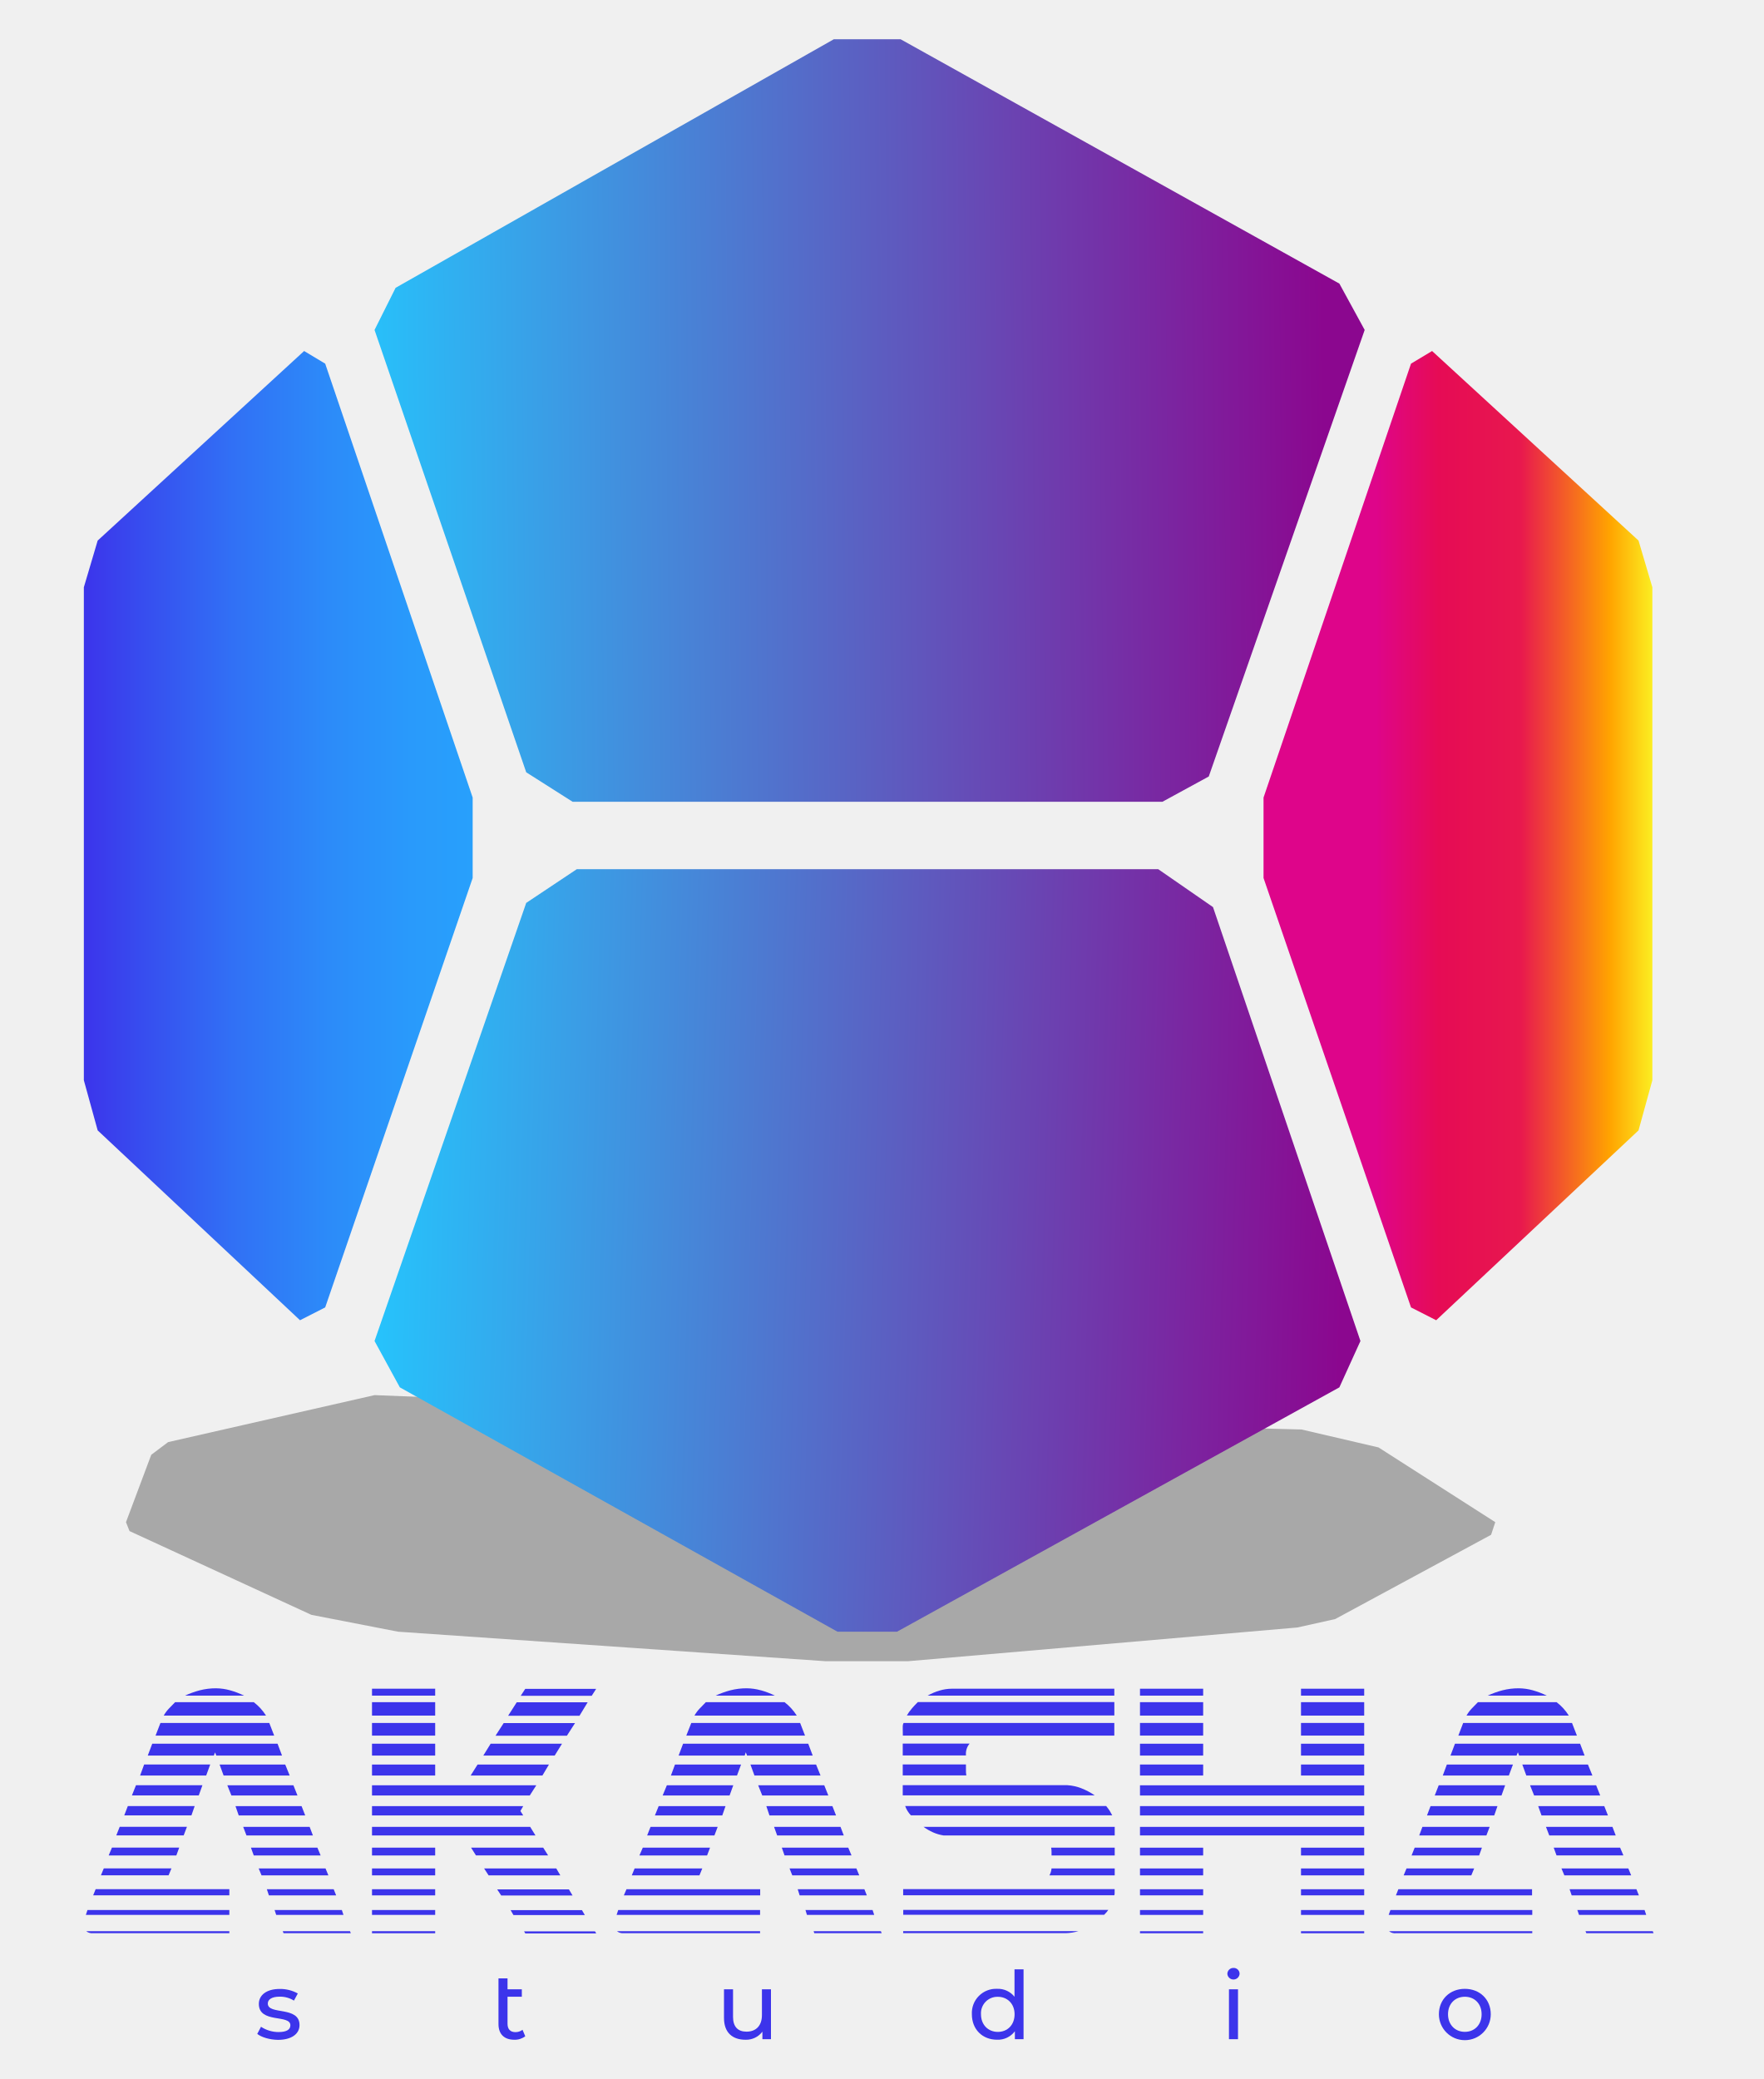
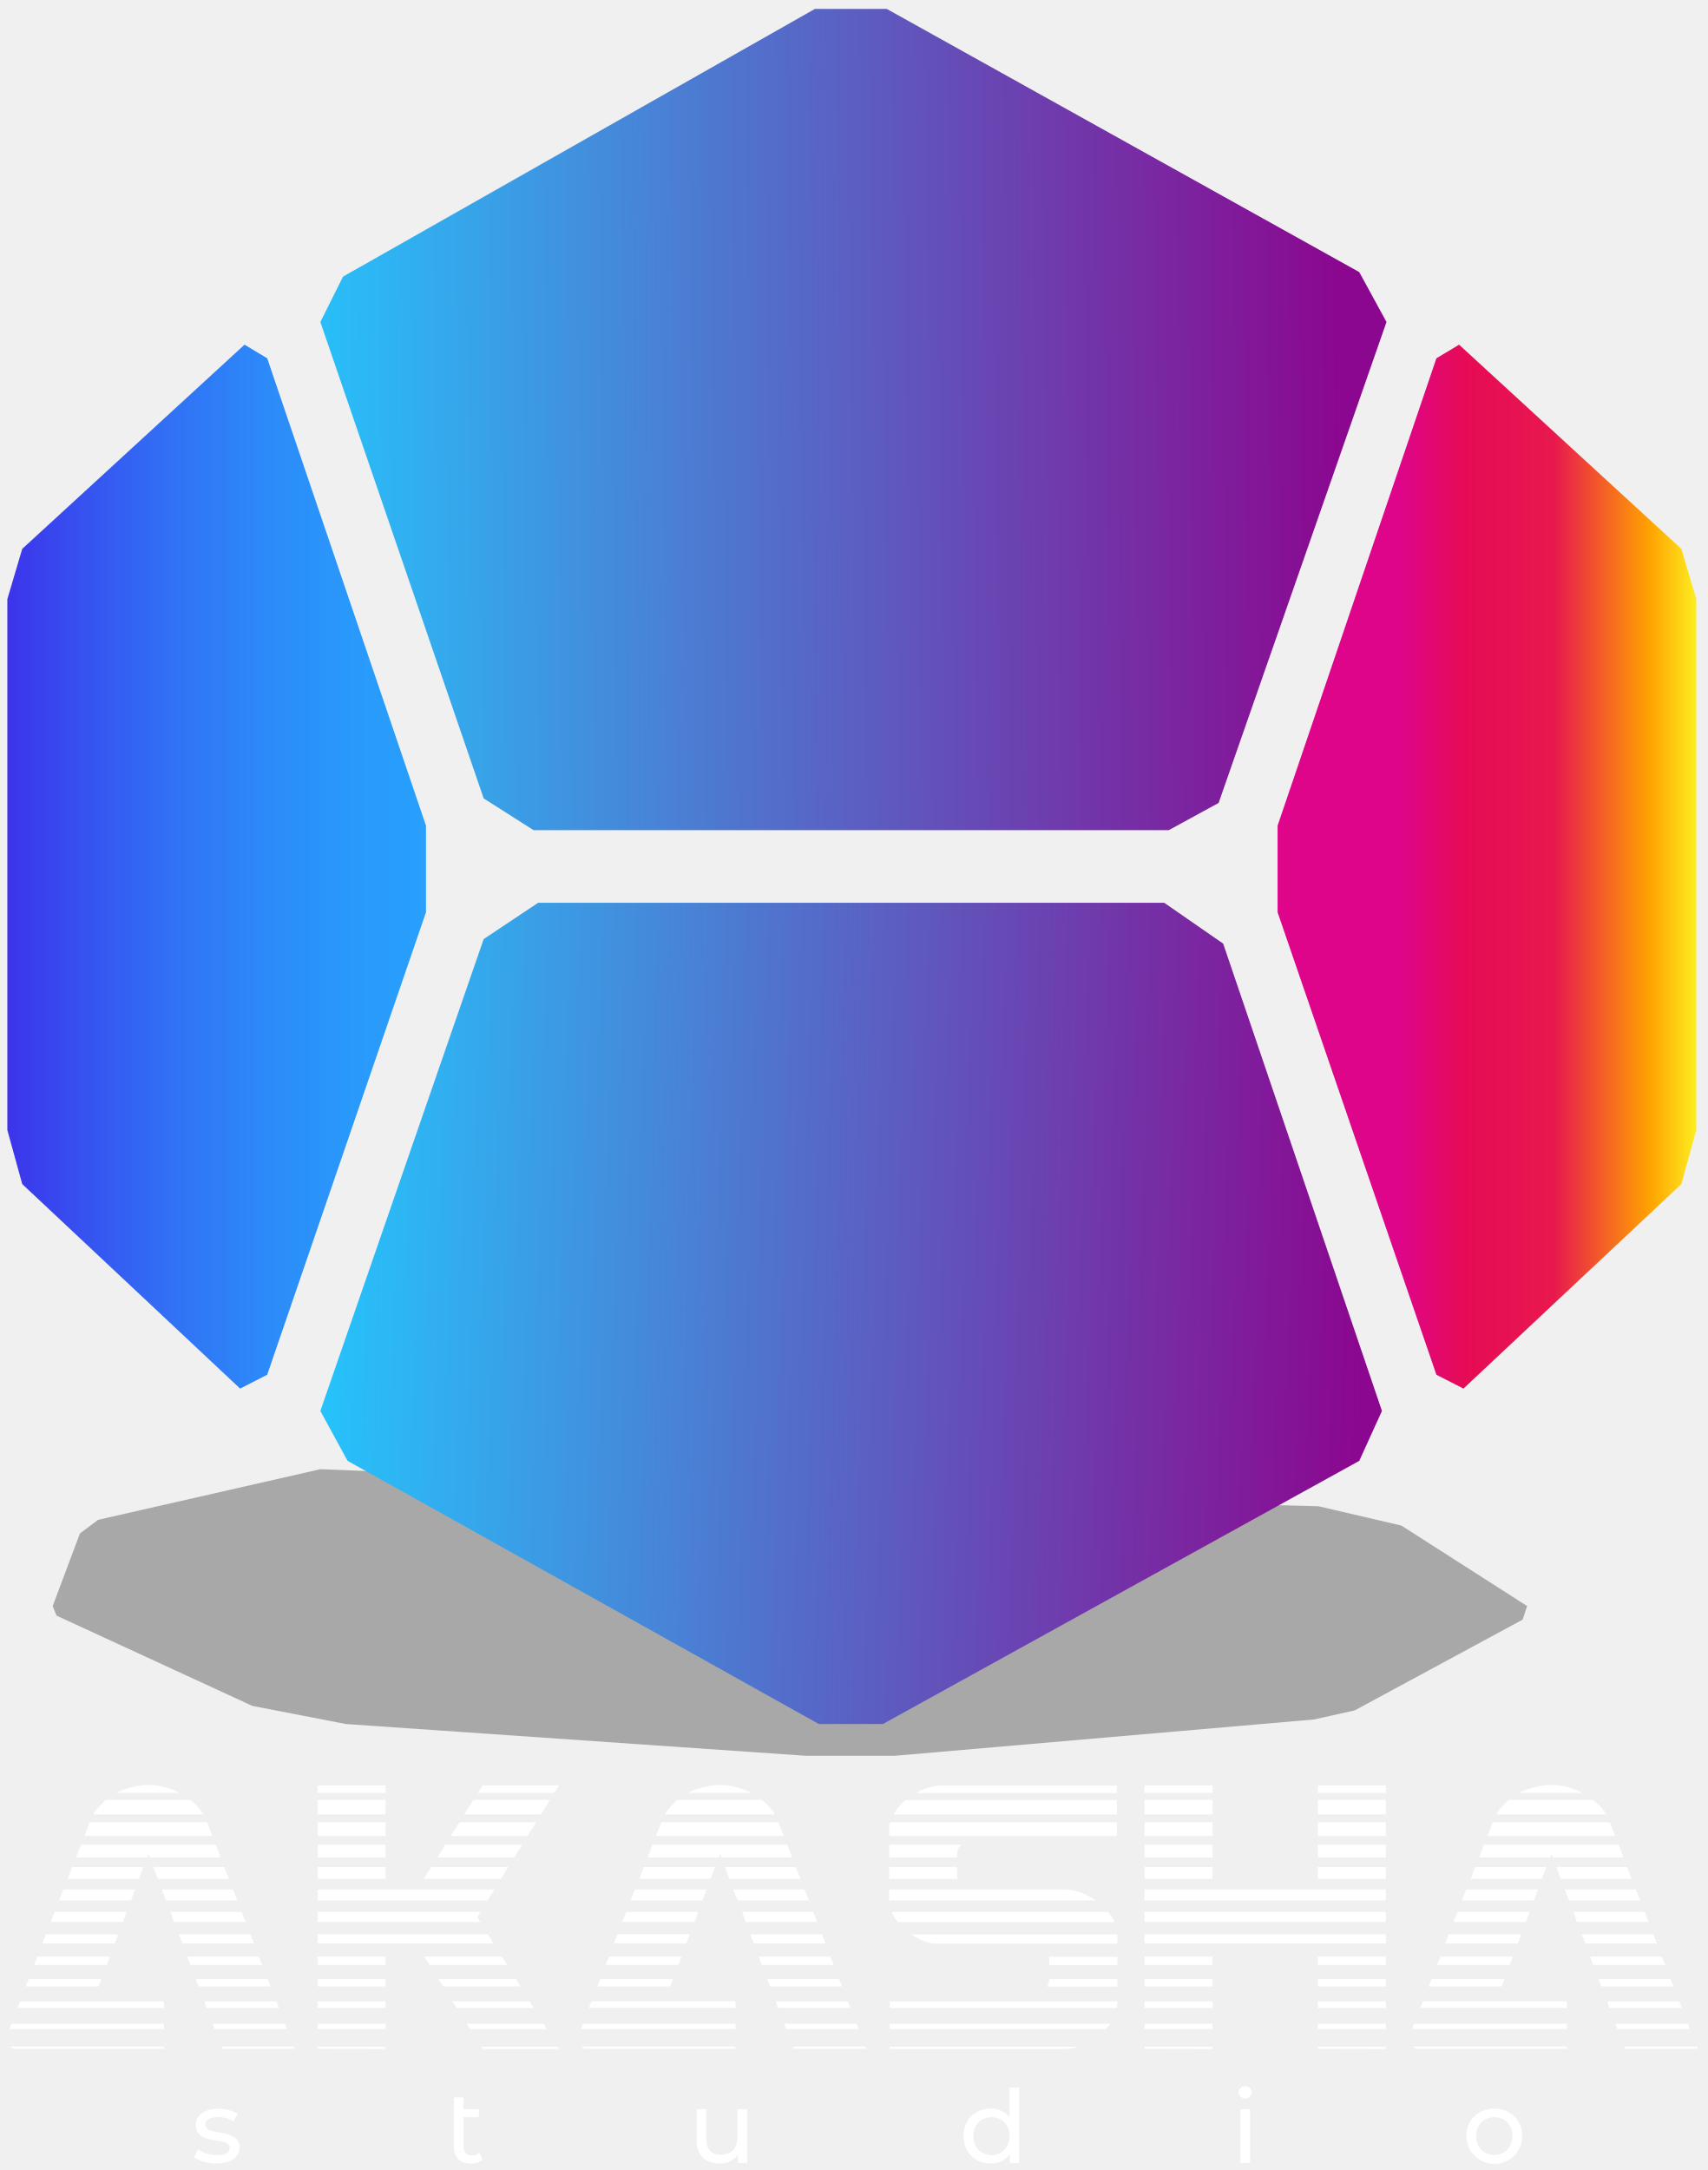
- <svg xmlns="http://www.w3.org/2000/svg" xmlns:xlink="http://www.w3.org/1999/xlink" viewBox="0 0 667.29 786.57">
+ <svg xmlns="http://www.w3.org/2000/svg" xmlns:xlink="http://www.w3.org/1999/xlink" viewBox="0 0 599.79 762.29">
  <defs>
-     <style>.cls-1{isolation:isolate;}.cls-2{opacity:0.3;mix-blend-mode:multiply;}.cls-3{fill:#3c34eb;}.cls-4{fill:url(#linear-gradient);}.cls-5{fill:url(#linear-gradient-2);}.cls-6{fill:url(#linear-gradient-3);}.cls-7{fill:url(#linear-gradient-4);}</style>
-     <linearGradient id="linear-gradient" x1="500.96" y1="157.91" x2="126.43" y2="161.5" gradientUnits="userSpaceOnUse">
+     <style>.cls-1{isolation:isolate;}.cls-2{opacity:0.3;mix-blend-mode:multiply;}.cls-3{fill:#fff;}.cls-4{fill:url(#linear-gradient);}.cls-5{fill:url(#linear-gradient-2);}.cls-6{fill:url(#linear-gradient-3);}.cls-7{fill:url(#linear-gradient-4);}</style>
+     <linearGradient id="linear-gradient" x1="471.82" y1="146.2" x2="97.29" y2="149.79" gradientUnits="userSpaceOnUse">
      <stop offset="0" stop-color="#8b078f" />
      <stop offset="0.49" stop-color="#5865c5" />
      <stop offset="1" stop-color="#24c7fe" />
    </linearGradient>
-     <linearGradient id="linear-gradient-2" x1="508.04" y1="476.6" x2="135.34" y2="466.59" xlink:href="#linear-gradient" />
-     <linearGradient id="linear-gradient-3" x1="478" y1="316.15" x2="625.09" y2="316.15" gradientUnits="userSpaceOnUse">
+     <linearGradient id="linear-gradient-2" x1="478.9" y1="464.88" x2="106.2" y2="454.88" xlink:href="#linear-gradient" />
+     <linearGradient id="linear-gradient-3" x1="448.86" y1="304.43" x2="595.95" y2="304.43" gradientUnits="userSpaceOnUse">
      <stop offset="0.29" stop-color="#de058a" />
      <stop offset="0.45" stop-color="#e60b55" />
      <stop offset="0.66" stop-color="#e8184e" />
      <stop offset="0.89" stop-color="#ffa300" />
      <stop offset="1" stop-color="#fcee21" />
    </linearGradient>
-     <linearGradient id="linear-gradient-4" x1="31.72" y1="316.15" x2="178.81" y2="316.15" gradientUnits="userSpaceOnUse">
+     <linearGradient id="linear-gradient-4" x1="2.58" y1="304.43" x2="149.66" y2="304.43" gradientUnits="userSpaceOnUse">
      <stop offset="0" stop-color="#3c34eb" />
      <stop offset="0.15" stop-color="#374def" />
      <stop offset="0.39" stop-color="#3171f5" />
      <stop offset="0.63" stop-color="#2c8bf9" />
      <stop offset="0.84" stop-color="#299afb" />
      <stop offset="1" stop-color="#28a0fc" />
    </linearGradient>
  </defs>
  <g class="cls-1">
    <g id="Layer_1" data-name="Layer 1">
-       <polygon class="cls-2" points="49 579.27 117.79 610.96 150.61 617.34 312.24 628.5 343.56 628.5 490.76 615.75 505.1 612.56 564.08 580.68 565.67 575.9 521.5 547.62 492.35 540.83 430.19 539.24 141.69 527.83 63.59 545.61 57.22 550.4 47.66 575.9 49 579.27" />
-       <path class="cls-3" d="M33.09,722.64H86.76v1.85H32.48Zm-.46,8H86.76v.77H35.25A3.6,3.6,0,0,1,32.63,730.66Zm3.55-15.88H86.76v2.31H35.25Zm3.08-7.87h25.6l-1.08,2.62H38.18Zm3.09-7.86H67.79L66.71,702H41.11Zm2.93-7.87H70.72l-1.23,3.24H44Zm3.08-7.86H73.65l-1.23,3.54H47Zm3.08-7.87H76.58l-1.39,3.86H49.9Zm3.09-7.86h25L78,671.75H53ZM80.9,664.2h-25l1.69-4.48H105l1.69,4.48H81.82L81.36,663ZM60.7,651.86h41.17l1.85,4.78H58.85Zm39.94-2.78H61.93a13.48,13.48,0,0,1,1.93-2.62c.77-.82,1.56-1.64,2.39-2.46H96A19.45,19.45,0,0,1,100.64,649.08Zm-13.57-9.56a29.61,29.61,0,0,1,5.24,2H70a33.23,33.23,0,0,1,5.55-2,24.31,24.31,0,0,1,6.17-.77A20.29,20.29,0,0,1,87.07,639.52Zm-4,28.07h24.83l1.69,4.16h-25ZM86,675.45h25l1.54,3.86h-25Zm3.08,7.87h25l1.39,3.54H90.31ZM92,691.18h25.14l1.23,3.24H93.24Zm2.93,7.87h25.14L121.3,702H96Zm2.93,7.86h25.29l1.08,2.62H98.94Zm3.09,7.87h25.29l.92,2.31H101.72Zm2.93,7.86h25.44l.62,1.85H104.49Zm3.08,8h25.45l.3.77H107.27Z" />
-       <path class="cls-3" d="M164.63,638.91v2.62h-23.9v-2.62ZM140.73,644h23.9v5.08h-23.9Zm0,7.86h23.9v4.78h-23.9Zm0,7.86h23.9v4.48h-23.9Zm0,7.87h23.9v4.16h-23.9Zm0,7.86h62.15l-2.47,3.86H140.73Zm0,7.87h57.21l-1.07,1.85,1.07,1.69H140.73Zm0,7.86h59.84l2,3.24H140.73Zm0,7.87h23.9V702h-23.9Zm0,7.86h23.9v2.62h-23.9Zm0,7.87h23.9v2.31h-23.9Zm0,7.86h23.9v1.85h-23.9Zm0,8.79v-.77h23.9v.77Zm39.94-63.84h27l-2.47,4.16H178.05Zm-2.46,31.46H205.5l1.85,2.93H180.06Zm7.4-39.33h27l-2.77,4.48h-27Zm-2.47,47.19h27.3l1.54,2.62H184.84Zm7.4-55h27l-3.08,4.78h-27Zm-2.46,62.92h27.14l1.38,2.31h-27Zm7.4-70.78h26.83l-3.08,5.08h-27Zm-2.32,78.64h27l1.08,1.85h-27Zm30.69-81.11H197l1.7-2.62h26.83Zm-25.6,89.13h26.84l.46.77H198.72Z" />
-       <path class="cls-3" d="M233.87,722.64h53.67v1.85H233.26Zm-.46,8h54.13v.77H236A3.6,3.6,0,0,1,233.41,730.66ZM237,714.78h50.58v2.31H236Zm3.08-7.87h25.6l-1.08,2.62H239Zm3.09-7.86h25.44L267.49,702h-25.6Zm2.93-7.87H271.5l-1.23,3.24H244.82Zm3.08-7.86h25.29l-1.23,3.54H247.75Zm3.09-7.87h25.13L276,679.31H250.68Zm3.08-7.86h25l-1.54,4.16h-25Zm26.37-3.39h-25l1.69-4.48h47.35l1.69,4.48H282.61l-.47-1.24Zm-20.2-12.34h41.17l1.85,4.78H259.63Zm39.94-2.78H262.71a13.48,13.48,0,0,1,1.93-2.62c.77-.82,1.57-1.64,2.39-2.46h29.76A19.45,19.45,0,0,1,301.42,649.08Zm-13.57-9.56a29.61,29.61,0,0,1,5.24,2H270.73a33.23,33.23,0,0,1,5.55-2,24.31,24.31,0,0,1,6.17-.77A20.29,20.29,0,0,1,287.85,639.52Zm-4,28.07h24.83l1.69,4.16h-25Zm2.93,7.86h25l1.54,3.86h-25Zm3.08,7.87h25l1.38,3.54H291.09Zm2.93,7.86h25.14l1.23,3.24H294Zm2.93,7.87h25.14l1.23,2.93H296.79Zm2.93,7.86h25.29l1.08,2.62H299.72Zm3.09,7.87H327l.92,2.31H302.5Zm2.93,7.86H330.1l.62,1.85H305.27Zm3.08,8h25.45l.3.77H308.05Z" />
-       <path class="cls-3" d="M341.51,654.33v-1.24a2.67,2.67,0,0,1,.31-1.23h79.73v4.78h-80ZM365.42,664v.16H341.51v-4.48H366.8A5.93,5.93,0,0,0,365.42,664Zm.15,7.71H341.51v-4.16h23.91v2A10.49,10.49,0,0,0,365.57,671.75Zm4.32,3.7h33.92a17.72,17.72,0,0,1,5.25,1.16,24.75,24.75,0,0,1,5.09,2.7H341.51v-3.86h28.38Zm51.66,41.64H341.67v-2.31h80V716A2.68,2.68,0,0,1,421.55,717.09Zm-3,6.48c-.26.31-.54.61-.85.92h-76v-1.85h77.57A11.31,11.31,0,0,1,418.54,723.57Zm-76.87,7.09H408a18.07,18.07,0,0,1-4.78.77H341.67Zm.77-47.34h76a18,18,0,0,1,1.32,1.77c.35.57.69,1.16,1,1.77H344.6A9.87,9.87,0,0,1,342.44,683.32Zm2.47-36.86q1.06-1.23,2.31-2.46h74.33v5.08h-78.5A16,16,0,0,1,344.91,646.46ZM353,693.27a19.46,19.46,0,0,1-3.62-2.09H421.7v3.24H356.93A15.73,15.73,0,0,1,353,693.27Zm2.47-53.67a16.39,16.39,0,0,1,4.55-.69h61.53v2.62H350.92A20.75,20.75,0,0,1,355.47,639.6Zm42.33,67.31h23.9v2.62H397A6.62,6.62,0,0,0,397.8,706.91Zm0-6.16a7.54,7.54,0,0,0-.15-1.7H421.7V702H397.8Z" />
-       <path class="cls-3" d="M455.16,638.91v2.62h-23.9v-2.62ZM431.26,644h23.9v5.08h-23.9Zm0,7.86h23.9v4.78h-23.9Zm0,7.86h23.9v4.48h-23.9Zm0,7.87h23.9v4.16h-23.9Zm84.82,7.86v3.86H431.26v-3.86Zm-84.82,7.87h84.82v3.54H431.26Zm0,7.86h84.82v3.24H431.26Zm0,7.87h23.9V702h-23.9Zm0,7.86h23.9v2.62h-23.9Zm0,7.87h23.9v2.31h-23.9Zm0,7.86h23.9v1.85h-23.9Zm0,8.79v-.77h23.9v.77Zm84.82-89.9H492.17v-2.62h23.91ZM492.17,644h23.91v5.08H492.17Zm0,7.86h23.91v4.78H492.17Zm0,7.86h23.91v4.48H492.17Zm0,7.87h23.91v4.16H492.17Zm0,31.46h23.91V702H492.17Zm0,7.86h23.91v2.62H492.17Zm0,7.87h23.91v2.31H492.17Zm0,7.86h23.91v1.85H492.17Zm0,8.79v-.77h23.91v.77Z" />
-       <path class="cls-3" d="M526,722.64h53.66v1.85H525.33Zm-.47,8h54.13v.77h-51.5A3.63,3.63,0,0,1,525.48,730.66ZM529,714.78h50.58v2.31h-51.5Zm3.09-7.87h25.59l-1.08,2.62H531Zm3.08-7.86h25.44L559.56,702H534Zm2.93-7.87h25.44l-1.23,3.24H536.9Zm3.08-7.86H566.5l-1.23,3.54H539.83Zm3.09-7.87h25.13l-1.38,3.86H542.76Zm3.08-7.86h25l-1.54,4.16h-25Zm26.37-3.39h-25l1.7-4.48h47.34l1.7,4.48H574.68l-.46-1.24Zm-20.2-12.34h41.17l1.86,4.78H551.7Zm39.94-2.78H554.78a13.9,13.9,0,0,1,1.93-2.62c.77-.82,1.57-1.64,2.39-2.46h29.76A19.28,19.28,0,0,1,593.49,649.08Zm-13.57-9.56a29.61,29.61,0,0,1,5.24,2H562.8a33.23,33.23,0,0,1,5.55-2,24.37,24.37,0,0,1,6.17-.77A20.29,20.29,0,0,1,579.92,639.52Zm-4,28.07h24.83l1.69,4.16h-25Zm2.93,7.86h25l1.55,3.86h-25Zm3.08,7.87h25l1.39,3.54H583.16Zm2.94,7.86H610l1.23,3.24H586.09Zm2.93,7.87h25.13l1.24,2.93h-25.3Zm2.93,7.86H616l1.08,2.62H591.8Zm3.08,7.87h25.29l.92,2.31H594.57Zm2.93,7.86h25.44l.62,1.85H597.35Zm3.08,8h25.45l.31.77H600.12Z" />
-       <polygon class="cls-4" points="516.26 124.83 457.28 293.78 439.75 303.34 216.61 303.34 199.07 292.19 141.69 124.83 149.66 108.89 315.43 14.85 340.7 14.85 506.69 107.3 516.26 124.83" />
-       <polygon class="cls-5" points="218.2 328.85 438.16 328.85 458.88 343.19 514.66 507.36 506.69 524.89 339.34 617.34 316.82 617.34 151.26 524.89 141.69 507.36 199.07 341.6 218.2 328.85" />
-       <polygon class="cls-6" points="533.79 137.58 478 301.75 478 332.19 533.79 494.65 543.31 499.5 619.86 427.67 625.09 408.7 625.09 222.19 619.86 204.52 541.76 132.8 533.79 137.58" />
-       <polygon class="cls-7" points="123.02 137.58 178.81 301.75 178.81 332.19 123.02 494.65 113.5 499.5 36.95 427.67 31.72 408.7 31.72 222.19 36.95 204.52 115.05 132.8 123.02 137.58" />
-       <path class="cls-3" d="M97.32,769.51l1.42-2.7a12.12,12.12,0,0,0,6.62,2c3.17,0,4.49-1,4.49-2.57,0-4.24-11.93-.57-11.93-8.08,0-3.38,3-5.66,7.87-5.66a13.68,13.68,0,0,1,6.87,1.71l-1.46,2.7a9.84,9.84,0,0,0-5.44-1.49c-3,0-4.45,1.1-4.45,2.6,0,4.45,12,.82,12,8.15,0,3.42-3.13,5.59-8.15,5.59C102,771.72,98.88,770.76,97.32,769.51Z" />
-       <path class="cls-3" d="M198.71,770.4a6.47,6.47,0,0,1-4.13,1.32c-3.81,0-6-2.1-6-5.91v-17.3H192v4.13h5.41v2.81H192v10.22c0,2,1,3.17,3,3.17a4.31,4.31,0,0,0,2.67-.89Z" />
-       <path class="cls-3" d="M291.66,752.64v18.87h-3.24v-2.85a7.68,7.68,0,0,1-6.41,3.06c-4.88,0-8.12-2.67-8.12-8.22V752.64h3.42V763.1c0,3.71,1.85,5.56,5.09,5.56,3.56,0,5.84-2.21,5.84-6.27v-9.75Z" />
-       <path class="cls-3" d="M387.21,745.09v26.42h-3.28v-3a8,8,0,0,1-6.73,3.2c-5.52,0-9.54-3.88-9.54-9.65a9.15,9.15,0,0,1,9.54-9.61,8,8,0,0,1,6.59,3V745.09Zm-3.39,17c0-4-2.74-6.62-6.33-6.62a6.22,6.22,0,0,0-6.38,6.62c0,4,2.74,6.66,6.38,6.66S383.82,766.1,383.82,762.07Z" />
-       <path class="cls-3" d="M464.31,746.8a2.26,2.26,0,0,1,2.32-2.25,2.21,2.21,0,0,1,2.31,2.17,2.32,2.32,0,0,1-4.63.08Zm.61,5.84h3.42v18.87h-3.42Z" />
-       <path class="cls-3" d="M544.34,762.07c0-5.62,4.16-9.61,9.82-9.61s9.8,4,9.8,9.61a9.81,9.81,0,0,1-19.62,0Zm16.16,0c0-4-2.7-6.62-6.34-6.62s-6.37,2.6-6.37,6.62,2.74,6.66,6.37,6.66S560.5,766.1,560.5,762.07Z" />
+       <polygon class="cls-2" points="19.86 567.55 88.64 599.25 121.47 605.62 283.1 616.78 314.42 616.78 461.61 604.03 475.96 600.84 534.93 568.97 536.53 564.18 492.36 535.91 463.21 529.12 401.05 527.52 112.55 516.11 34.45 533.9 28.08 538.68 18.51 564.18 19.86 567.55" />
+       <path class="cls-3" d="M4,710.93H57.62v1.85H3.33Zm-.46,8H57.62v.77H6.11A3.65,3.65,0,0,1,3.49,719ZM7,703.06H57.62v2.32H6.11Zm3.08-7.86h25.6l-1.08,2.62H9Zm3.08-7.87H38.65l-1.08,2.93H12Zm2.93-7.86H41.58l-1.23,3.24H14.9Zm3.09-7.87H44.51l-1.23,3.55H17.83Zm3.08-7.86H47.44l-1.39,3.86H20.76Zm3.09-7.87h25L48.83,660h-25Zm26.37-3.39h-25L28.47,648H75.81l1.7,4.47H52.68l-.46-1.23Zm-20.2-12.34H72.73l1.85,4.79H29.7Zm39.94-2.77H32.79a12.9,12.9,0,0,1,1.93-2.62c.77-.82,1.56-1.65,2.39-2.47H66.87A19.67,19.67,0,0,1,71.5,637.37Zm-13.57-9.56a29.12,29.12,0,0,1,5.24,2H40.81a32.34,32.34,0,0,1,5.55-2,23.87,23.87,0,0,1,6.17-.77A19.89,19.89,0,0,1,57.93,627.81Zm-4,28.06H78.74l1.7,4.17h-25Zm2.93,7.87h25l1.54,3.86h-25Zm3.08,7.86h25l1.39,3.55H61.16Zm2.93,7.87H88l1.23,3.24H64.09Zm2.93,7.86H90.93l1.23,2.93H66.87Zm2.93,7.87H94l1.08,2.62H69.8Zm3.08,7.86H97.1l.92,2.32H72.58Zm2.93,7.87h25.45l.62,1.85H75.35Zm3.09,8h25.44l.31.77H78.13Z" />
+       <path class="cls-3" d="M135.49,627.19v2.62h-23.9v-2.62Zm-23.9,5.09h23.9v5.09h-23.9Zm0,7.86h23.9v4.79h-23.9Zm0,7.87h23.9v4.47h-23.9Zm0,7.86h23.9V660h-23.9Zm0,7.87h62.15l-2.47,3.86H111.59Zm0,7.86H168.8l-1.08,1.85,1.08,1.7H111.59Zm0,7.87h59.83l2,3.24H111.59Zm0,7.86h23.9v2.93h-23.9Zm0,7.87h23.9v2.62h-23.9Zm0,7.86h23.9v2.32h-23.9Zm0,7.87h23.9v1.85h-23.9Zm0,8.79V719h23.9v.77Zm39.94-63.85h27L176.05,660H148.91Zm-2.47,31.46h27.3l1.85,2.93h-27.3ZM156.47,648h27l-2.77,4.47h-27ZM154,695.2h27.29l1.55,2.62H155.7Zm7.4-55.06h27l-3.09,4.79h-27Zm-2.47,62.92h27.15l1.38,2.32h-27Zm7.41-70.78h26.83l-3.09,5.09h-27ZM164,710.93h27l1.08,1.85h-27Zm30.69-81.12H167.88l1.69-2.62h26.84ZM169.11,719h26.83l.47.77H169.57Z" />
+       <path class="cls-3" d="M204.73,710.93H258.4v1.85H204.12Zm-.46,8H258.4v.77H206.89A3.65,3.65,0,0,1,204.27,719Zm3.55-15.89H258.4v2.32H206.89Zm3.08-7.86h25.6l-1.08,2.62h-25.6Zm3.09-7.87h25.44l-1.08,2.93h-25.6Zm2.92-7.86h25.45l-1.23,3.24H215.68ZM220,671.6h25.29l-1.23,3.55H218.61Zm3.08-7.86h25.14l-1.39,3.86H221.54Zm3.09-7.87h25L249.61,660h-25Zm26.37-3.39h-25l1.69-4.47h47.34l1.7,4.47H253.46l-.46-1.23Zm-20.2-12.34h41.17l1.85,4.79H230.49Zm39.94-2.77H233.57a12.9,12.9,0,0,1,1.93-2.62c.77-.82,1.56-1.65,2.39-2.47h29.76A19.67,19.67,0,0,1,272.28,637.37Zm-13.57-9.56a29.12,29.12,0,0,1,5.24,2H241.59a32.34,32.34,0,0,1,5.55-2,23.87,23.87,0,0,1,6.17-.77A19.89,19.89,0,0,1,258.71,627.81Zm-4,28.06h24.83l1.69,4.17h-25Zm2.93,7.87h25l1.54,3.86h-25Zm3.08,7.86h25l1.39,3.55H262Zm2.93,7.87h25.14l1.23,3.24H264.87Zm2.93,7.86h25.14l1.23,2.93H267.65Zm2.93,7.87h25.29l1.08,2.62H270.58Zm3.09,7.86h25.29l.92,2.32H273.36Zm2.93,7.87H301l.62,1.85H276.13Zm3.08,8H304l.31.77H278.91Z" />
+       <path class="cls-3" d="M312.37,642.61v-1.23a2.74,2.74,0,0,1,.31-1.24h79.73v4.79h-80Zm23.9,9.72v.15h-23.9V648h25.29A5.93,5.93,0,0,0,336.27,652.33Zm.16,7.71H312.37v-4.17h23.9v2A9.64,9.64,0,0,0,336.43,660Zm4.32,3.7h33.92a17.41,17.41,0,0,1,5.25,1.16,24,24,0,0,1,5.08,2.7H312.37v-3.86h28.38Zm51.66,41.64H312.53v-2.32h80v1.24A2.75,2.75,0,0,1,392.41,705.38Zm-3,6.47c-.26.31-.54.62-.85.93h-76v-1.85h77.56A9.19,9.19,0,0,1,389.4,711.85ZM312.53,719h66.31a18.49,18.49,0,0,1-4.78.77H312.53Zm.77-47.35h76a16.39,16.39,0,0,1,1.31,1.78,18.93,18.93,0,0,1,1,1.77H315.46A9.9,9.9,0,0,1,313.3,671.6Zm2.46-36.85c.72-.82,1.49-1.65,2.32-2.47h74.33v5.09h-78.5A15.16,15.16,0,0,1,315.76,634.75Zm8.1,46.8a19.1,19.1,0,0,1-3.62-2.08h72.32v3.24H327.79A15.52,15.52,0,0,1,323.86,681.55Zm2.47-53.67a16.39,16.39,0,0,1,4.55-.69h61.53v2.62H321.78A21.24,21.24,0,0,1,326.33,627.88Zm42.33,67.32h23.9v2.62H367.89A6.68,6.68,0,0,0,368.66,695.2Zm0-6.17a7,7,0,0,0-.16-1.7h24.06v2.93h-23.9Z" />
+       <path class="cls-3" d="M426,627.19v2.62h-23.9v-2.62Zm-23.9,5.09H426v5.09h-23.9Zm0,7.86H426v4.79h-23.9Zm0,7.87H426v4.47h-23.9Zm0,7.86H426V660h-23.9Zm84.82,7.87v3.86H402.12v-3.86Zm-84.82,7.86h84.82v3.55H402.12Zm0,7.87h84.82v3.24H402.12Zm0,7.86H426v2.93h-23.9Zm0,7.87H426v2.62h-23.9Zm0,7.86H426v2.32h-23.9Zm0,7.87H426v1.85h-23.9Zm0,8.79V719H426v.77Zm84.82-89.91H463v-2.62h23.91ZM463,632.28h23.91v5.09H463Zm0,7.86h23.91v4.79H463Zm0,7.87h23.91v4.47H463Zm0,7.86h23.91V660H463Zm0,31.46h23.91v2.93H463Zm0,7.87h23.91v2.62H463Zm0,7.86h23.91v2.32H463Zm0,7.87h23.91v1.85H463Zm0,8.79V719h23.91v.77Z" />
+       <path class="cls-3" d="M496.8,710.93h53.67v1.85H496.19Zm-.46,8h54.13v.77H499A3.66,3.66,0,0,1,496.34,719Zm3.55-15.89h50.58v2.32H499ZM503,695.2h25.6l-1.08,2.62h-25.6Zm3.09-7.87H531.5l-1.08,2.93h-25.6Zm2.93-7.86h25.44l-1.23,3.24H507.75Zm3.08-7.87h25.29l-1.23,3.55H510.68Zm3.09-7.86h25.13l-1.39,3.86H513.61Zm3.08-7.87h25L541.68,660h-25Zm26.37-3.39h-25l1.69-4.47h47.35l1.69,4.47H545.54l-.47-1.23Zm-20.2-12.34h41.17l1.85,4.79H522.56Zm39.94-2.77H525.64a13.29,13.29,0,0,1,1.93-2.62c.77-.82,1.57-1.65,2.39-2.47h29.76A19.49,19.49,0,0,1,564.35,637.37Zm-13.57-9.56a28.83,28.83,0,0,1,5.24,2H533.66a32.34,32.34,0,0,1,5.55-2,23.87,23.87,0,0,1,6.17-.77A19.89,19.89,0,0,1,550.78,627.81Zm-4,28.06H571.6l1.69,4.17h-25Zm2.93,7.87h25l1.54,3.86h-25Zm3.08,7.86h25l1.38,3.55H554Zm2.93,7.87h25.14l1.23,3.24H557Zm2.93,7.86h25.14l1.23,2.93H559.72Zm2.93,7.87h25.29l1.08,2.62H562.65Zm3.09,7.86H590l.92,2.32H565.43Zm2.93,7.87H593l.62,1.85H568.2Zm3.08,8h25.45l.3.77H571Z" />
+       <polygon class="cls-4" points="487.12 113.11 428.14 282.06 410.61 291.63 187.47 291.63 169.93 280.47 112.55 113.11 120.52 97.17 286.29 3.14 311.56 3.14 477.55 95.58 487.12 113.11" />
+       <polygon class="cls-5" points="189.06 317.13 409.02 317.13 429.74 331.48 485.52 495.65 477.55 513.18 310.19 605.62 287.68 605.62 122.12 513.18 112.55 495.65 169.93 329.88 189.06 317.13" />
+       <polygon class="cls-6" points="504.65 125.86 448.86 290.04 448.86 320.47 504.65 482.93 514.16 487.79 590.72 415.95 595.95 396.98 595.95 210.47 590.72 192.81 512.62 121.08 504.65 125.86" />
+       <polygon class="cls-7" points="93.88 125.86 149.66 290.04 149.66 320.47 93.88 482.93 84.36 487.79 7.81 415.95 2.58 396.98 2.58 210.47 7.81 192.81 85.91 121.08 93.88 125.86" />
+       <path class="cls-3" d="M68.18,757.8l1.42-2.71a12.12,12.12,0,0,0,6.62,2c3.17,0,4.49-1,4.49-2.56,0-4.24-11.93-.57-11.93-8.09,0-3.38,3-5.66,7.87-5.66a13.7,13.7,0,0,1,6.87,1.71l-1.46,2.71a9.8,9.8,0,0,0-5.45-1.5c-3,0-4.45,1.11-4.45,2.6,0,4.45,12,.82,12,8.16C84.13,757.83,81,760,76,760A13.63,13.63,0,0,1,68.18,757.8Z" />
+       <path class="cls-3" d="M169.56,758.69a6.43,6.43,0,0,1-4.13,1.32c-3.81,0-6-2.11-6-5.92v-17.3h3.42v4.13h5.41v2.81h-5.41V754c0,2,1,3.17,3,3.17a4.33,4.33,0,0,0,2.67-.89Z" />
+       <path class="cls-3" d="M262.52,740.92v18.87h-3.24v-2.85a7.68,7.68,0,0,1-6.41,3.07c-4.88,0-8.12-2.67-8.12-8.23V740.92h3.42v10.47c0,3.7,1.85,5.55,5.09,5.55,3.56,0,5.84-2.2,5.84-6.26v-9.76Z" />
+       <path class="cls-3" d="M358.06,733.37v26.42h-3.27v-3a8,8,0,0,1-6.73,3.21c-5.52,0-9.54-3.89-9.54-9.65s4-9.62,9.54-9.62a8,8,0,0,1,6.59,3v-10.4Zm-3.38,17c0-4-2.74-6.63-6.34-6.63s-6.37,2.6-6.37,6.63,2.74,6.66,6.37,6.66S354.68,754.38,354.68,750.36Z" />
+       <path class="cls-3" d="M435.17,735.08a2.26,2.26,0,0,1,2.32-2.24A2.21,2.21,0,0,1,439.8,735a2.32,2.32,0,0,1-4.63.07Zm.61,5.84h3.42v18.87h-3.42Z" />
+       <path class="cls-3" d="M515.19,750.36c0-5.63,4.17-9.62,9.83-9.62s9.79,4,9.79,9.62a9.81,9.81,0,0,1-19.62,0Zm16.17,0c0-4-2.71-6.63-6.34-6.63s-6.37,2.6-6.37,6.63S521.39,757,525,757,531.36,754.38,531.36,750.36Z" />
    </g>
  </g>
</svg>
